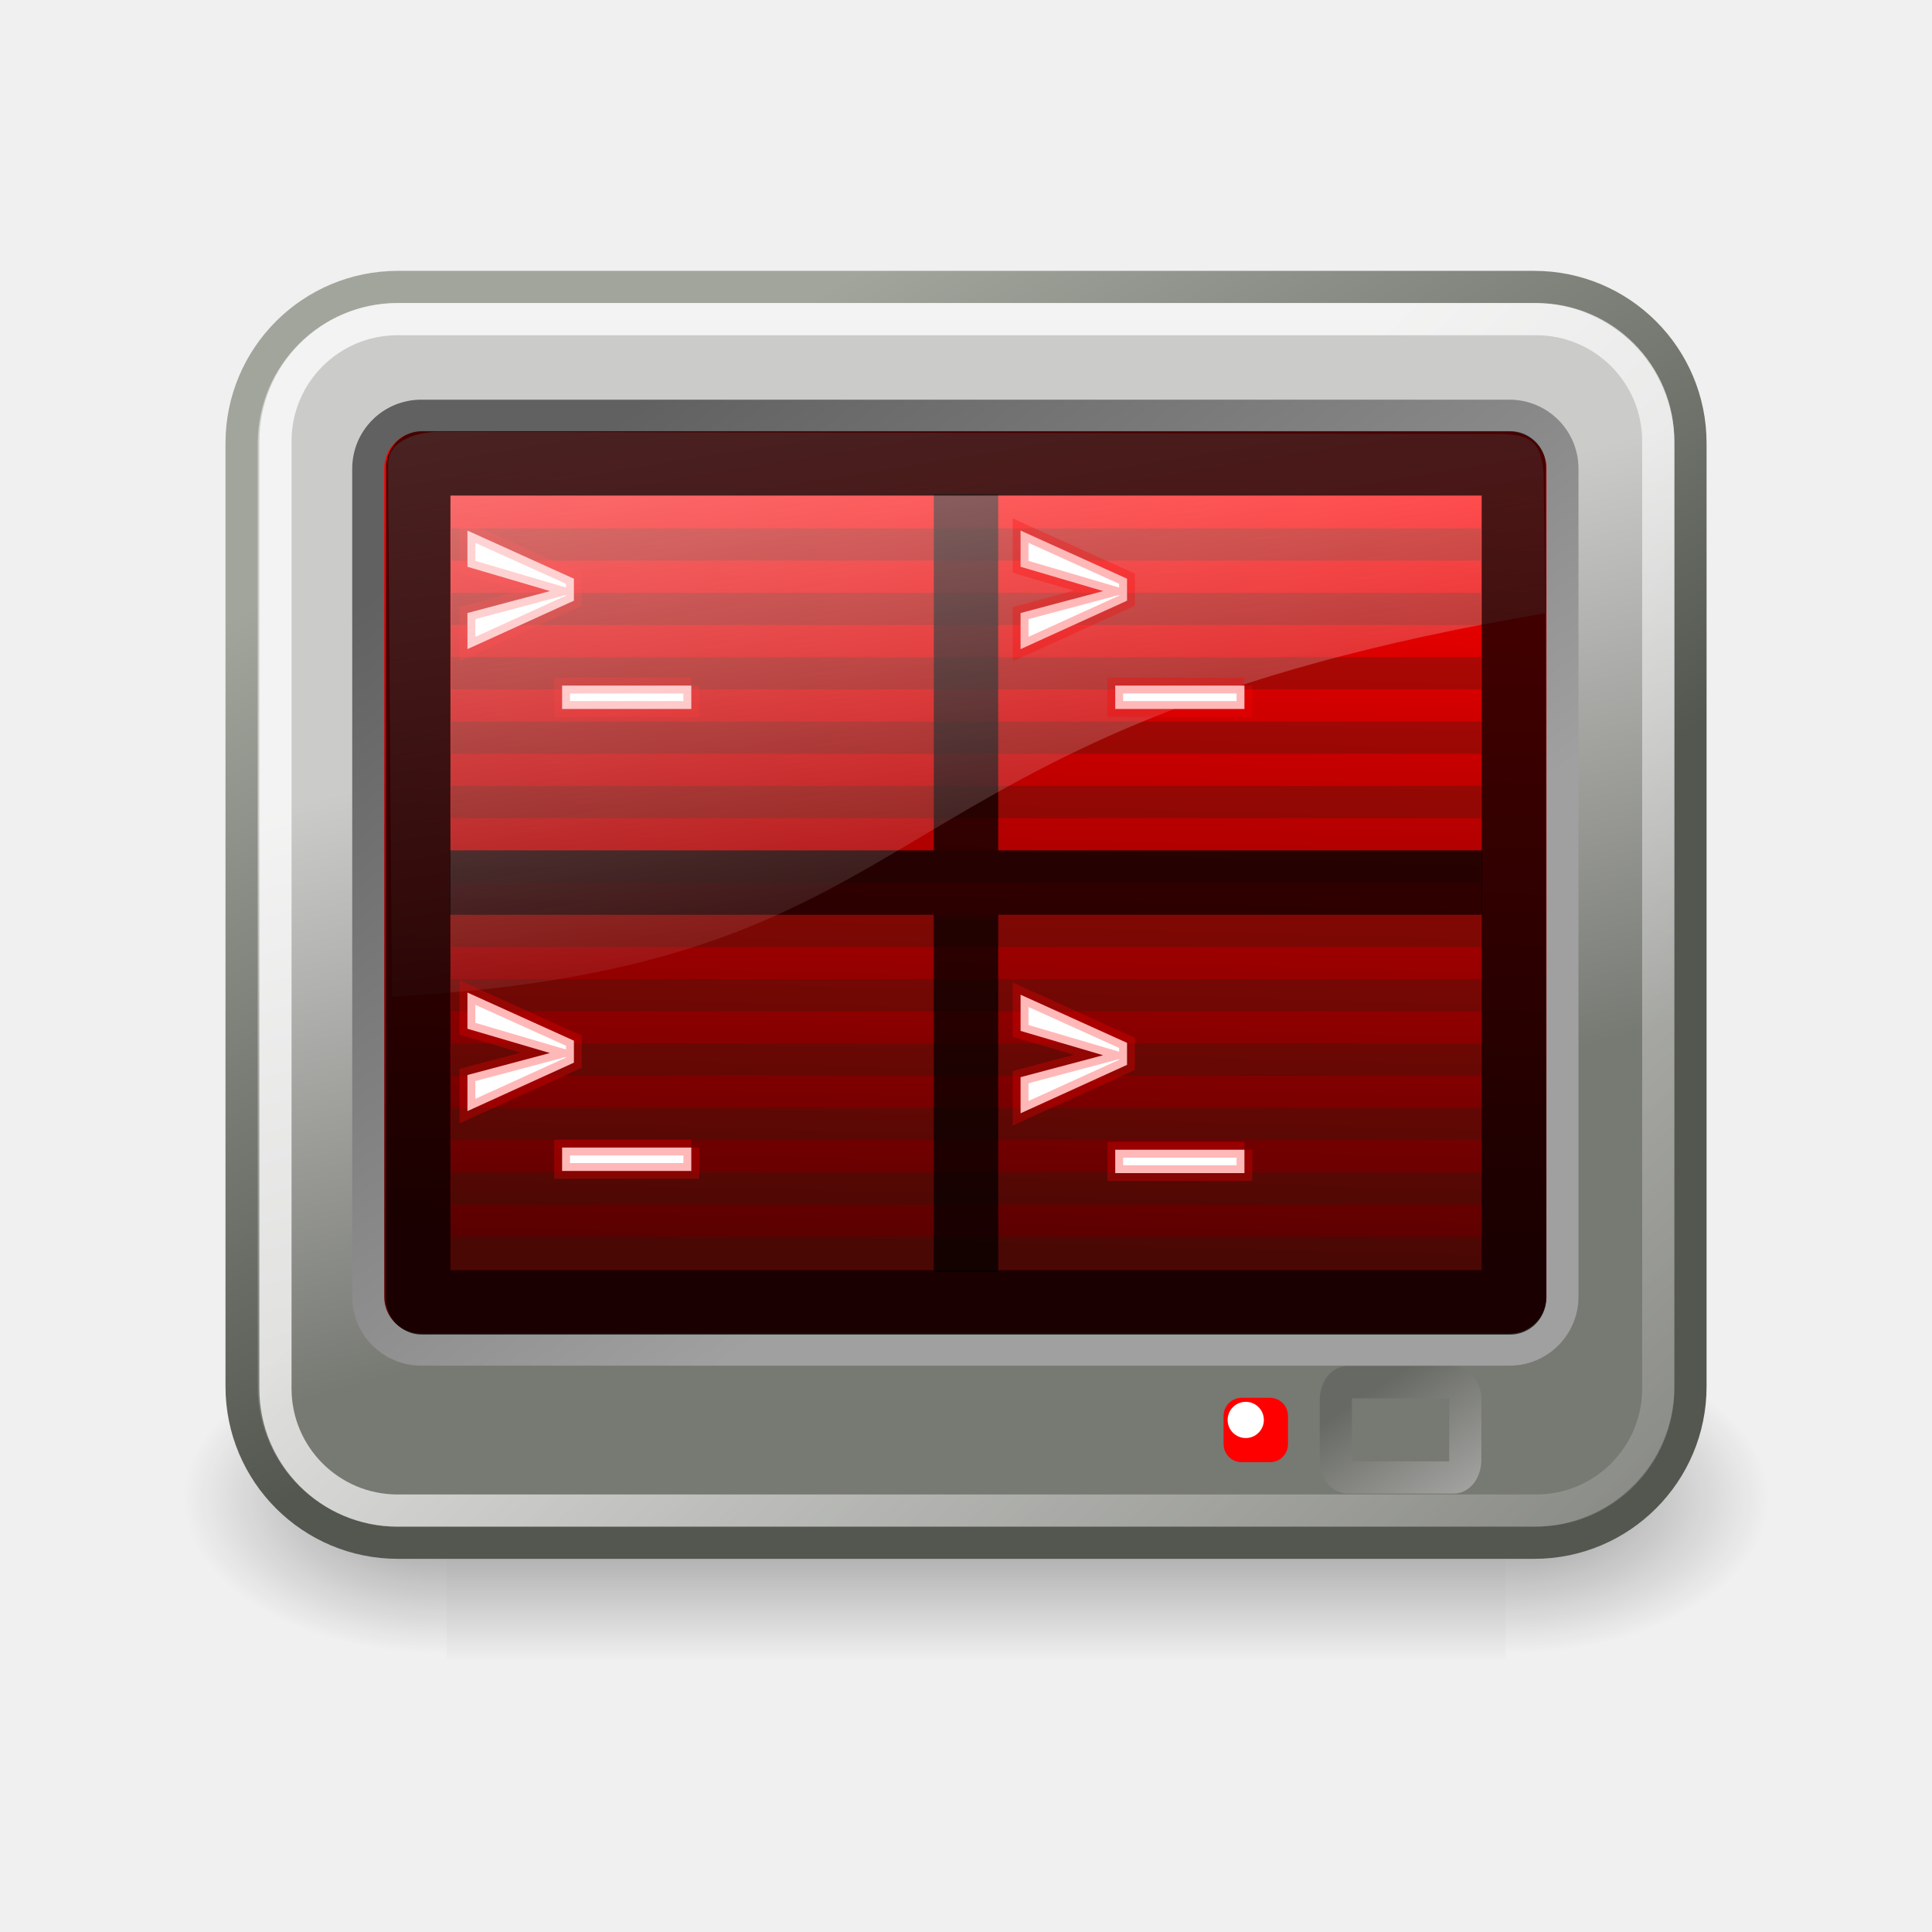
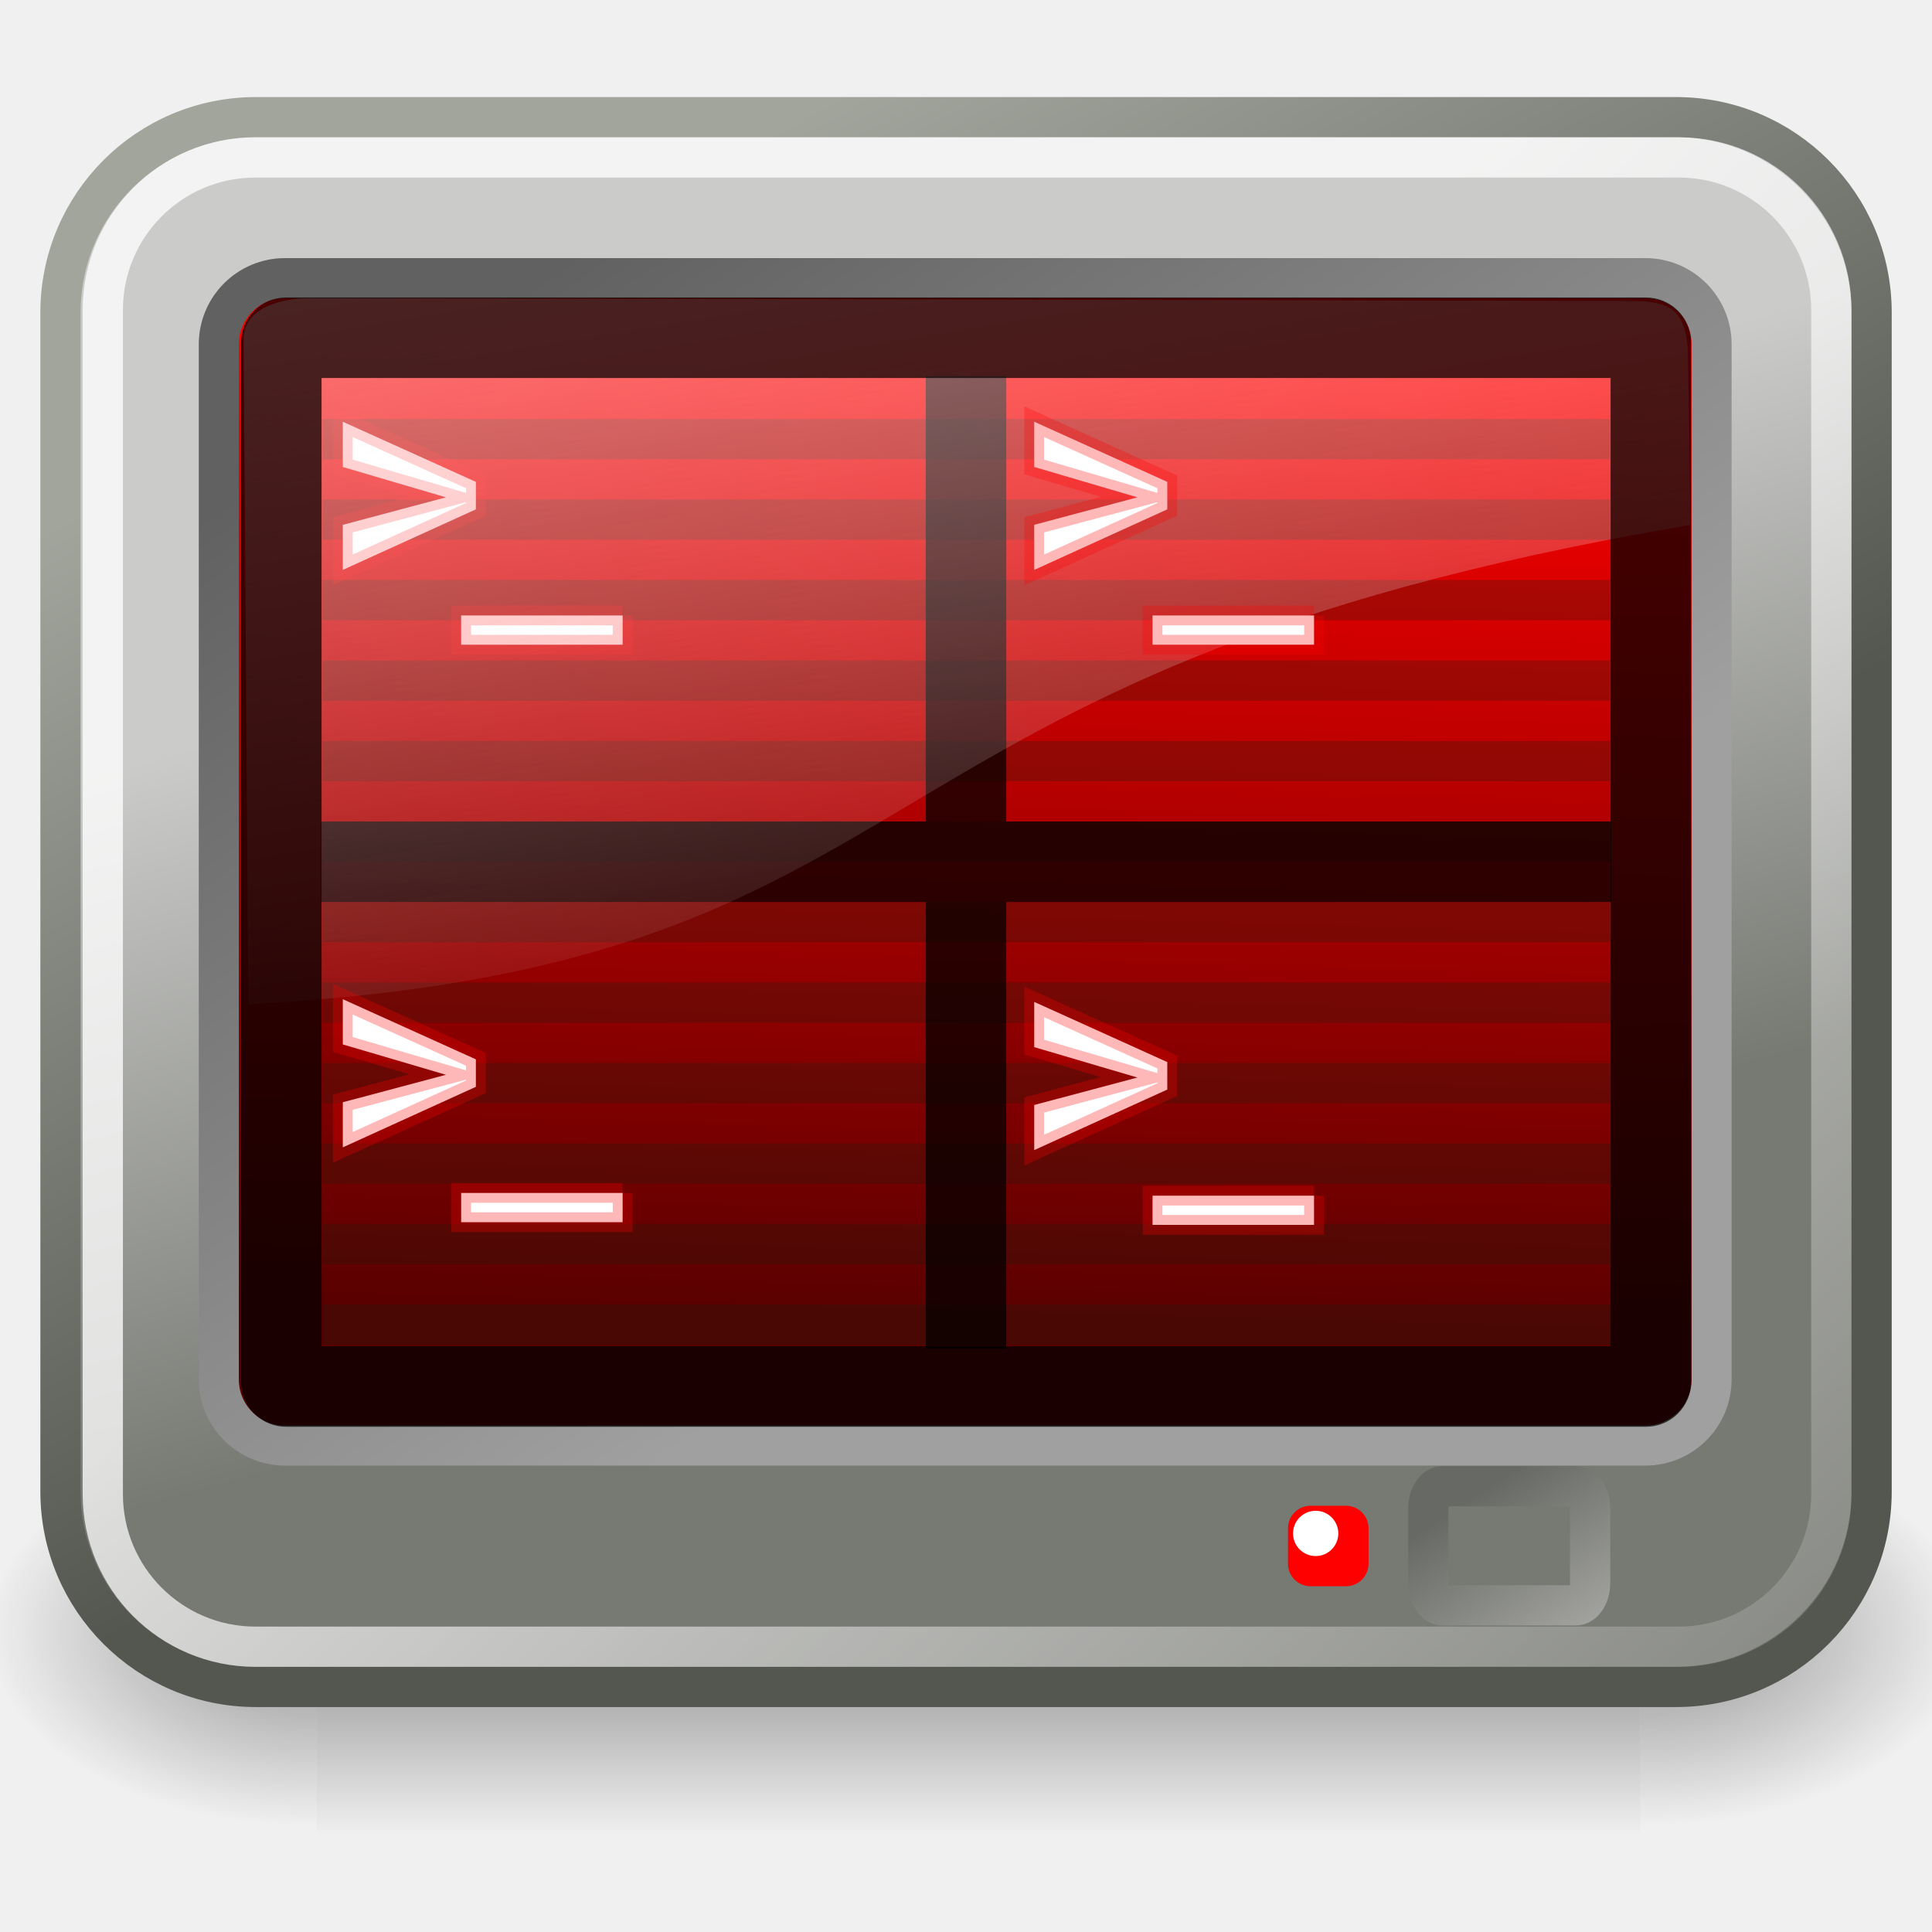
<svg xmlns="http://www.w3.org/2000/svg" xmlns:ns1="https://boxy-svg.com" xmlns:xlink="http://www.w3.org/1999/xlink" height="100%" style="fill-rule:evenodd;clip-rule:evenodd;stroke-linecap:round;stroke-linejoin:round;" width="100%" version="1.1" viewBox="0 0 150 150">
  <defs>
    <ns1:grid x="0" y="0" width="15" height="15" />
  </defs>
-   <rect width="120" height="120" style="fill: none; stroke-width: 0.2px; stroke: rgb(84, 84, 84); pointer-events: none; visibility: hidden;" x="15" y="15" />
-   <g transform="matrix(2.5, 0, 0, 2.5, 15, 13.5248)" style="fill-rule:nonzero;clip-rule:nonzero;stroke-linecap:butt;stroke-linejoin:miter">
-     <defs id="defs1308">
-       <radialGradient xlink:href="#linearGradient5060" id="radialGradient5031" gradientUnits="userSpaceOnUse" gradientTransform="matrix(-2.774389,0,0,1.969706,112.7623,-872.8854)" cx="605.714" cy="486.648" fx="605.714" fy="486.648" r="117.143" />
-       <linearGradient id="linearGradient5060">
-         <stop style="stop-color:black;stop-opacity:1;" offset="0" id="stop5062" />
-         <stop style="stop-color:black;stop-opacity:0;" offset="1" id="stop5064" />
-       </linearGradient>
-       <radialGradient xlink:href="#linearGradient5060" id="radialGradient5029" gradientUnits="userSpaceOnUse" gradientTransform="matrix(2.774389,0,0,1.969706,-1891.633,-872.8854)" cx="605.714" cy="486.648" fx="605.714" fy="486.648" r="117.143" />
-       <linearGradient id="linearGradient5048">
-         <stop style="stop-color:black;stop-opacity:0;" offset="0" id="stop5050" />
-         <stop id="stop5056" offset="0.5" style="stop-color:black;stop-opacity:1;" />
-         <stop style="stop-color:black;stop-opacity:0;" offset="1" id="stop5052" />
-       </linearGradient>
-       <linearGradient xlink:href="#linearGradient5048" id="linearGradient5027" gradientUnits="userSpaceOnUse" gradientTransform="matrix(2.774389,0,0,1.969706,-1892.179,-872.8854)" x1="302.857" y1="366.648" x2="302.857" y2="609.505" />
-       <linearGradient id="linearGradient6447">
-         <stop style="stop-color:#777973;stop-opacity:1;" offset="0" id="stop6449" />
-         <stop style="stop-color:#777973;stop-opacity:0;" offset="1" id="stop6451" />
-       </linearGradient>
-       <linearGradient id="linearGradient4254">
-         <stop style="stop-color:#616161;stop-opacity:1;" offset="0" id="stop4256" />
-         <stop style="stop-color:#a0a0a0;stop-opacity:1;" offset="1" id="stop4258" />
-       </linearGradient>
-       <linearGradient id="linearGradient5176">
-         <stop id="stop5178" offset="0" style="stop-color:#a2a59c;stop-opacity:1;" />
-         <stop id="stop5180" offset="1" style="stop-color:#535750;stop-opacity:1;" />
-       </linearGradient>
-       <linearGradient id="linearGradient2667">
-         <stop id="stop2669" offset="0" style="stop-color:#ffffff;stop-opacity:1;" />
-         <stop id="stop2671" offset="1" style="stop-color:#fcfcff;stop-opacity:0;" />
-       </linearGradient>
-       <linearGradient gradientUnits="userSpaceOnUse" y2="26.729" x2="17.199" y1="1.654" x1="11.492" gradientTransform="matrix(1.236157,0,0,0.896051,-1.08182,2.830699)" id="linearGradient2673" xlink:href="#linearGradient2667" />
-       <linearGradient id="linearGradient2238">
-         <stop style="stop-color:#ffffff;stop-opacity:1;" offset="0" id="stop2240" />
-         <stop style="stop-color:#ffffff;stop-opacity:0;" offset="1" id="stop2242" />
-       </linearGradient>
-       <linearGradient id="linearGradient2214">
-         <stop style="stop-color:#a9aaa7;stop-opacity:1;" offset="0" id="stop2216" />
-         <stop style="stop-color:#676964;stop-opacity:1;" offset="1" id="stop2218" />
-       </linearGradient>
-       <linearGradient id="linearGradient2206">
-         <stop style="stop-color:#777973;stop-opacity:1;" offset="0" id="stop2208" />
-         <stop style="stop-color:#cbccca;stop-opacity:1;" offset="1" id="stop2210" />
-       </linearGradient>
-       <linearGradient id="linearGradient2198">
-         <stop style="stop-color:#ff0000;stop-opacity:1;" offset="0" id="stop2200" />
-         <stop style="stop-color:#5a0000;stop-opacity:1;" offset="1" id="stop2202" />
-       </linearGradient>
-       <linearGradient xlink:href="#linearGradient2198" id="linearGradient2204" x1="23.119" y1="9.583" x2="22.441" y2="34.226" gradientUnits="userSpaceOnUse" gradientTransform="matrix(0.9500924,0,0,0.9650936,1.183393,0.2767092)" />
-       <linearGradient xlink:href="#linearGradient2206" id="linearGradient2212" x1="29.87" y1="32.286" x2="24.842" y2="14.158" gradientUnits="userSpaceOnUse" gradientTransform="matrix(0.957412,0,0,0.952331,1.022766,0.133307)" />
-       <linearGradient xlink:href="#linearGradient5176" id="linearGradient2220" x1="8.653" y1="9.587" x2="21.305" y2="32.498" gradientUnits="userSpaceOnUse" gradientTransform="matrix(0.957412,0,0,0.952331,1.022766,0.133307)" />
-       <linearGradient xlink:href="#linearGradient2238" id="linearGradient2244" x1="20.339" y1="19.637" x2="48.845" y2="49.731" gradientUnits="userSpaceOnUse" gradientTransform="matrix(0.953506,0,0,0.947873,1.141528,1.205591)" />
-       <linearGradient xlink:href="#linearGradient4254" id="linearGradient4260" x1="11.048" y1="9.146" x2="26.178" y2="30.343" gradientUnits="userSpaceOnUse" gradientTransform="matrix(0.9975908,0,0,0.9893614,4.354704e-2,9.1764254e-2)" />
-       <linearGradient xlink:href="#linearGradient2214" id="linearGradient5719" x1="40.253" y1="42.319" x2="36.452" y2="38" gradientUnits="userSpaceOnUse" gradientTransform="matrix(1,0,0,0.744756,0,9.569132)" />
-       <radialGradient xlink:href="#linearGradient6447" id="radialGradient6453" cx="37.496" cy="39.51" fx="37.496" fy="39.51" r="2.51" gradientTransform="matrix(1,0,0,0.73779,0,9.844321)" gradientUnits="userSpaceOnUse" />
-     </defs>
-     <g id="layer1">
-       <g id="g5022" transform="matrix(2.454499e-2,0,0,2.086758e-2,46.14369,39.34109)">
-         <rect y="-150.697" x="-1559.252" height="478.357" width="1339.633" id="rect4173" style="opacity:0.402;color:black;fill:url(#linearGradient5027);fill-opacity:1;fill-rule:nonzero;stroke:none;stroke-width:1;stroke-linecap:round;stroke-linejoin:miter;marker:none;marker-start:none;marker-mid:none;marker-end:none;stroke-miterlimit:4;stroke-dasharray:none;stroke-dashoffset:0;stroke-opacity:1;visibility:visible;display:inline;overflow:visible" />
-         <path id="path5058" d="M -219.619,-150.68 C -219.619,-150.68 -219.619,327.65 -219.619,327.65 C -76.745,328.551 125.781,220.481 125.781,88.454 C 125.781,-43.572 -33.655,-150.68 -219.619,-150.68 z " style="opacity:0.402;color:black;fill:url(#radialGradient5029);fill-opacity:1;fill-rule:nonzero;stroke:none;stroke-width:1;stroke-linecap:round;stroke-linejoin:miter;marker:none;marker-start:none;marker-mid:none;marker-end:none;stroke-miterlimit:4;stroke-dasharray:none;stroke-dashoffset:0;stroke-opacity:1;visibility:visible;display:inline;overflow:visible" />
-         <path style="opacity:0.402;color:black;fill:url(#radialGradient5031);fill-opacity:1;fill-rule:nonzero;stroke:none;stroke-width:1;stroke-linecap:round;stroke-linejoin:miter;marker:none;marker-start:none;marker-mid:none;marker-end:none;stroke-miterlimit:4;stroke-dasharray:none;stroke-dashoffset:0;stroke-opacity:1;visibility:visible;display:inline;overflow:visible" d="M -1559.252,-150.68 C -1559.252,-150.68 -1559.252,327.65 -1559.252,327.65 C -1702.127,328.551 -1904.652,220.481 -1904.652,88.454 C -1904.652,-43.572 -1745.216,-150.68 -1559.252,-150.68 z " id="path5018" />
+   <g transform="matrix(1.25, 0, 0, 1.25, -18.75, -18.75)">
+     <g transform="matrix(2.5, 0, 0, 2.5, 15, 13.5248)" style="fill-rule:nonzero;clip-rule:nonzero;stroke-linecap:butt;stroke-linejoin:miter">
+       <defs id="defs1308">
+         <radialGradient xlink:href="#linearGradient5060" id="radialGradient5031" gradientUnits="userSpaceOnUse" gradientTransform="matrix(-2.774389,0,0,1.969706,112.7623,-872.8854)" cx="605.714" cy="486.648" fx="605.714" fy="486.648" r="117.143" />
+         <linearGradient id="linearGradient5060">
+           <stop style="stop-color:black;stop-opacity:1;" offset="0" id="stop5062" />
+           <stop style="stop-color:black;stop-opacity:0;" offset="1" id="stop5064" />
+         </linearGradient>
+         <radialGradient xlink:href="#linearGradient5060" id="radialGradient5029" gradientUnits="userSpaceOnUse" gradientTransform="matrix(2.774389,0,0,1.969706,-1891.633,-872.8854)" cx="605.714" cy="486.648" fx="605.714" fy="486.648" r="117.143" />
+         <linearGradient id="linearGradient5048">
+           <stop style="stop-color:black;stop-opacity:0;" offset="0" id="stop5050" />
+           <stop id="stop5056" offset="0.5" style="stop-color:black;stop-opacity:1;" />
+           <stop style="stop-color:black;stop-opacity:0;" offset="1" id="stop5052" />
+         </linearGradient>
+         <linearGradient xlink:href="#linearGradient5048" id="linearGradient5027" gradientUnits="userSpaceOnUse" gradientTransform="matrix(2.774389,0,0,1.969706,-1892.179,-872.8854)" x1="302.857" y1="366.648" x2="302.857" y2="609.505" />
+         <linearGradient id="linearGradient6447">
+           <stop style="stop-color:#777973;stop-opacity:1;" offset="0" id="stop6449" />
+           <stop style="stop-color:#777973;stop-opacity:0;" offset="1" id="stop6451" />
+         </linearGradient>
+         <linearGradient id="linearGradient4254">
+           <stop style="stop-color:#616161;stop-opacity:1;" offset="0" id="stop4256" />
+           <stop style="stop-color:#a0a0a0;stop-opacity:1;" offset="1" id="stop4258" />
+         </linearGradient>
+         <linearGradient id="linearGradient5176">
+           <stop id="stop5178" offset="0" style="stop-color:#a2a59c;stop-opacity:1;" />
+           <stop id="stop5180" offset="1" style="stop-color:#535750;stop-opacity:1;" />
+         </linearGradient>
+         <linearGradient id="linearGradient2667">
+           <stop id="stop2669" offset="0" style="stop-color:#ffffff;stop-opacity:1;" />
+           <stop id="stop2671" offset="1" style="stop-color:#fcfcff;stop-opacity:0;" />
+         </linearGradient>
+         <linearGradient gradientUnits="userSpaceOnUse" y2="26.729" x2="17.199" y1="1.654" x1="11.492" gradientTransform="matrix(1.236157,0,0,0.896051,-1.08182,2.830699)" id="linearGradient2673" xlink:href="#linearGradient2667" />
+         <linearGradient id="linearGradient2238">
+           <stop style="stop-color:#ffffff;stop-opacity:1;" offset="0" id="stop2240" />
+           <stop style="stop-color:#ffffff;stop-opacity:0;" offset="1" id="stop2242" />
+         </linearGradient>
+         <linearGradient id="linearGradient2214">
+           <stop style="stop-color:#a9aaa7;stop-opacity:1;" offset="0" id="stop2216" />
+           <stop style="stop-color:#676964;stop-opacity:1;" offset="1" id="stop2218" />
+         </linearGradient>
+         <linearGradient id="linearGradient2206">
+           <stop style="stop-color:#777973;stop-opacity:1;" offset="0" id="stop2208" />
+           <stop style="stop-color:#cbccca;stop-opacity:1;" offset="1" id="stop2210" />
+         </linearGradient>
+         <linearGradient id="linearGradient2198">
+           <stop style="stop-color:#ff0000;stop-opacity:1;" offset="0" id="stop2200" />
+           <stop style="stop-color:#5a0000;stop-opacity:1;" offset="1" id="stop2202" />
+         </linearGradient>
+         <linearGradient xlink:href="#linearGradient2198" id="linearGradient2204" x1="23.119" y1="9.583" x2="22.441" y2="34.226" gradientUnits="userSpaceOnUse" gradientTransform="matrix(0.9500924,0,0,0.9650936,1.183393,0.2767092)" />
+         <linearGradient xlink:href="#linearGradient2206" id="linearGradient2212" x1="29.87" y1="32.286" x2="24.842" y2="14.158" gradientUnits="userSpaceOnUse" gradientTransform="matrix(0.957412,0,0,0.952331,1.022766,0.133307)" />
+         <linearGradient xlink:href="#linearGradient5176" id="linearGradient2220" x1="8.653" y1="9.587" x2="21.305" y2="32.498" gradientUnits="userSpaceOnUse" gradientTransform="matrix(0.957412,0,0,0.952331,1.022766,0.133307)" />
+         <linearGradient xlink:href="#linearGradient2238" id="linearGradient2244" x1="20.339" y1="19.637" x2="48.845" y2="49.731" gradientUnits="userSpaceOnUse" gradientTransform="matrix(0.953506,0,0,0.947873,1.141528,1.205591)" />
+         <linearGradient xlink:href="#linearGradient4254" id="linearGradient4260" x1="11.048" y1="9.146" x2="26.178" y2="30.343" gradientUnits="userSpaceOnUse" gradientTransform="matrix(0.9975908,0,0,0.9893614,4.354704e-2,9.1764254e-2)" />
+         <linearGradient xlink:href="#linearGradient2214" id="linearGradient5719" x1="40.253" y1="42.319" x2="36.452" y2="38" gradientUnits="userSpaceOnUse" gradientTransform="matrix(1,0,0,0.744756,0,9.569132)" />
+         <radialGradient xlink:href="#linearGradient6447" id="radialGradient6453" cx="37.496" cy="39.51" fx="37.496" fy="39.51" r="2.51" gradientTransform="matrix(1,0,0,0.73779,0,9.844321)" gradientUnits="userSpaceOnUse" />
+       </defs>
+       <g id="layer1">
+         <g id="g5022" transform="matrix(2.454499e-2,0,0,2.086758e-2,46.14369,39.34109)">
+           <rect y="-150.697" x="-1559.252" height="478.357" width="1339.633" id="rect4173" style="opacity:0.402;color:black;fill:url(#linearGradient5027);fill-opacity:1;fill-rule:nonzero;stroke:none;stroke-width:1;stroke-linecap:round;stroke-linejoin:miter;marker:none;marker-start:none;marker-mid:none;marker-end:none;stroke-miterlimit:4;stroke-dasharray:none;stroke-dashoffset:0;stroke-opacity:1;visibility:visible;display:inline;overflow:visible" />
+           <path id="path5058" d="M -219.619,-150.68 C -219.619,-150.68 -219.619,327.65 -219.619,327.65 C -76.745,328.551 125.781,220.481 125.781,88.454 C 125.781,-43.572 -33.655,-150.68 -219.619,-150.68 z " style="opacity:0.402;color:black;fill:url(#radialGradient5029);fill-opacity:1;fill-rule:nonzero;stroke:none;stroke-width:1;stroke-linecap:round;stroke-linejoin:miter;marker:none;marker-start:none;marker-mid:none;marker-end:none;stroke-miterlimit:4;stroke-dasharray:none;stroke-dashoffset:0;stroke-opacity:1;visibility:visible;display:inline;overflow:visible" />
+           <path style="opacity:0.402;color:black;fill:url(#radialGradient5031);fill-opacity:1;fill-rule:nonzero;stroke:none;stroke-width:1;stroke-linecap:round;stroke-linejoin:miter;marker:none;marker-start:none;marker-mid:none;marker-end:none;stroke-miterlimit:4;stroke-dasharray:none;stroke-dashoffset:0;stroke-opacity:1;visibility:visible;display:inline;overflow:visible" d="M -1559.252,-150.68 C -1559.252,-150.68 -1559.252,327.65 -1559.252,327.65 C -1702.127,328.551 -1904.652,220.481 -1904.652,88.454 C -1904.652,-43.572 -1745.216,-150.68 -1559.252,-150.68 z " id="path5018" />
+         </g>
+         <rect style="opacity:1;fill:url(#linearGradient2212);fill-opacity:1;fill-rule:evenodd;stroke:url(#linearGradient2220);stroke-width:1;stroke-linecap:round;stroke-linejoin:round;stroke-miterlimit:4;stroke-dasharray:none;stroke-dashoffset:0;stroke-opacity:1" id="rect1316" width="44.996" height="38.999" x="1.503" y="3.502" rx="4.852" ry="4.852" />
+         <rect style="opacity:1;fill:url(#linearGradient2204);fill-opacity:1;fill-rule:evenodd;stroke:url(#linearGradient4260);stroke-width:0.995;stroke-linecap:round;stroke-linejoin:round;stroke-miterlimit:4;stroke-dasharray:none;stroke-dashoffset:0;stroke-opacity:1" id="rect1314" width="37.088" height="29.005" x="5.436" y="7.5" rx="1.645" ry="1.644" />
+         <g id="g2286" style="opacity:0.256">
+           <path id="path1345" d="M 8.015,11.5 L 39.994,11.5" style="fill:none;fill-opacity:0.75;fill-rule:evenodd;stroke:#181f10;stroke-width:1.001;stroke-linecap:butt;stroke-linejoin:miter;stroke-miterlimit:4;stroke-dasharray:none;stroke-opacity:1" />
+           <path style="fill:none;fill-opacity:0.75;fill-rule:evenodd;stroke:#181f10;stroke-width:1.001;stroke-linecap:butt;stroke-linejoin:miter;stroke-miterlimit:4;stroke-dasharray:none;stroke-opacity:1" d="M 8.015,13.5 L 39.994,13.5" id="path2264" />
+           <path id="path2266" d="M 8.015,15.5 L 39.994,15.5" style="fill:none;fill-opacity:0.75;fill-rule:evenodd;stroke:#181f10;stroke-width:1.001;stroke-linecap:butt;stroke-linejoin:miter;stroke-miterlimit:4;stroke-dasharray:none;stroke-opacity:1" />
+           <path style="fill:none;fill-opacity:0.75;fill-rule:evenodd;stroke:#181f10;stroke-width:1.001;stroke-linecap:butt;stroke-linejoin:miter;stroke-miterlimit:4;stroke-dasharray:none;stroke-opacity:1" d="M 8.015,17.5 L 39.994,17.5" id="path2268" />
+           <path id="path2270" d="M 8.015,19.5 L 39.994,19.5" style="fill:none;fill-opacity:0.75;fill-rule:evenodd;stroke:#181f10;stroke-width:1.001;stroke-linecap:butt;stroke-linejoin:miter;stroke-miterlimit:4;stroke-dasharray:none;stroke-opacity:1" />
+           <path style="fill:none;fill-opacity:0.75;fill-rule:evenodd;stroke:#181f10;stroke-width:1.001;stroke-linecap:butt;stroke-linejoin:miter;stroke-miterlimit:4;stroke-dasharray:none;stroke-opacity:1" d="M 8.015,21.5 L 39.994,21.5" id="path2272" />
+           <path id="path2274" d="M 8.015,23.5 L 39.994,23.5" style="fill:none;fill-opacity:0.75;fill-rule:evenodd;stroke:#181f10;stroke-width:1.001;stroke-linecap:butt;stroke-linejoin:miter;stroke-miterlimit:4;stroke-dasharray:none;stroke-opacity:1" />
+           <path style="fill:none;fill-opacity:0.75;fill-rule:evenodd;stroke:#181f10;stroke-width:1.001;stroke-linecap:butt;stroke-linejoin:miter;stroke-miterlimit:4;stroke-dasharray:none;stroke-opacity:1" d="M 8.015,25.5 L 39.994,25.5" id="path2276" />
+           <path id="path2278" d="M 8.015,27.5 L 39.994,27.5" style="fill:none;fill-opacity:0.75;fill-rule:evenodd;stroke:#181f10;stroke-width:1.001;stroke-linecap:butt;stroke-linejoin:miter;stroke-miterlimit:4;stroke-dasharray:none;stroke-opacity:1" />
+           <path style="fill:none;fill-opacity:0.75;fill-rule:evenodd;stroke:#181f10;stroke-width:1.001;stroke-linecap:butt;stroke-linejoin:miter;stroke-miterlimit:4;stroke-dasharray:none;stroke-opacity:1" d="M 8.015,29.5 L 39.994,29.5" id="path2280" />
+           <path id="path2282" d="M 8.015,31.5 L 39.994,31.5" style="fill:none;fill-opacity:0.75;fill-rule:evenodd;stroke:#181f10;stroke-width:1.001;stroke-linecap:butt;stroke-linejoin:miter;stroke-miterlimit:4;stroke-dasharray:none;stroke-opacity:1" />
+           <path style="fill:none;fill-opacity:0.75;fill-rule:evenodd;stroke:#181f10;stroke-width:1.001;stroke-linecap:butt;stroke-linejoin:miter;stroke-miterlimit:4;stroke-dasharray:none;stroke-opacity:1" d="M 8.015,33.5 L 39.994,33.5" id="path2284" />
+         </g>
+         <rect style="opacity:0.764;fill:none;fill-opacity:1;fill-rule:evenodd;stroke:url(#linearGradient2244);stroke-width:1;stroke-linecap:round;stroke-linejoin:round;stroke-miterlimit:4;stroke-dasharray:none;stroke-dashoffset:0;stroke-opacity:1" id="rect2232" width="42.945" height="37.001" x="2.554" y="4.501" rx="3.791" ry="3.791" />
+         <path style="font-size:18.585px;font-style:normal;font-variant:normal;font-weight:bold;font-stretch:normal;text-align:start;line-height:125%;writing-mode:lr-tb;text-anchor:start;fill:#ffffff;fill-opacity:1;stroke:#ff0000;stroke-width:0.368pt;stroke-linecap:butt;stroke-linejoin:miter;stroke-opacity:0.279;font-family:Bitstream Vera Sans Mono" d="M 8.517,12.192 L 8.517,11.068 L 11.823,12.562 L 11.823,13.245 L 8.517,14.749 L 8.517,13.629 L 11.08,12.946 L 8.517,12.192 z M 15.469,15.881 L 15.469,16.608 L 11.457,16.608 L 11.457,15.881 L 15.469,15.881" id="text1340" />
+         <path style="opacity:0.724;fill:#000000;fill-opacity:1;stroke:none;stroke-width:2;stroke-linecap:round;stroke-linejoin:miter;stroke-miterlimit:4;stroke-dasharray:none;stroke-opacity:0.279" d="M 23 9.938 L 23 21 L 7.969 21 L 7.969 23 L 23 23 L 23 34.094 L 25 34.094 L 25 23 L 40.031 23 L 40.031 21 L 25 21 L 25 9.938 L 23 9.938 z " id="rect3228" />
+         <path style="opacity:0.531;fill:url(#linearGradient2673);fill-opacity:1;fill-rule:evenodd;stroke:none;stroke-width:0.25pt;stroke-linecap:butt;stroke-linejoin:miter;stroke-opacity:1" d="M 7.625,8 C 7.102,8 6.052,8.19 6.052,9.026 L 6.17,25.543 C 23.842,24.579 20.294,17.286 42,13.633 L 41.937,9.291 C 41.859,8.166 41.398,8.059 40.327,8.066 L 7.625,8 z " id="path2443" />
+         <rect style="opacity:0.714;fill:none;fill-opacity:1;fill-rule:evenodd;stroke:#000000;stroke-width:2;stroke-linecap:round;stroke-linejoin:round;stroke-miterlimit:4;stroke-dasharray:none;stroke-dashoffset:0;stroke-opacity:1" id="rect1340" width="34.026" height="26.057" x="6.989" y="8.981" rx="0.118" ry="0.118" />
+         <rect style="opacity:1;fill:url(#radialGradient6453);fill-opacity:1;fill-rule:evenodd;stroke:url(#linearGradient5719);stroke-width:1;stroke-linecap:round;stroke-linejoin:miter;stroke-miterlimit:4;stroke-dasharray:none;stroke-dashoffset:0;stroke-opacity:1" id="rect5025" width="4.02" height="2.959" x="35.486" y="37.515" rx="0.358" ry="0.56" />
+         <rect style="opacity:1;fill:#ff0000;fill-opacity:1;fill-rule:evenodd;stroke:none;stroke-width:2;stroke-linecap:round;stroke-linejoin:miter;stroke-miterlimit:4;stroke-dasharray:none;stroke-dashoffset:0;stroke-opacity:1" id="rect6458" width="2" height="2" x="32" y="38" rx="0.56" ry="0.56" />
+         <path style="opacity:1;color:#000000;fill:#ffffff;fill-opacity:1;fill-rule:nonzero;stroke:none;stroke-width:1;stroke-linecap:butt;stroke-linejoin:round;marker:none;marker-start:none;marker-mid:none;marker-end:none;stroke-miterlimit:4;stroke-dasharray:none;stroke-dashoffset:0;stroke-opacity:1;visibility:visible;display:inline;overflow:visible" id="path2300" d="M 28.875 38.75 A 0.562 0.562 0 1 1  27.75,38.75 A 0.562 0.562 0 1 1  28.875 38.75 z" transform="translate(4.375,-6.250000e-2)" />
+         <path style="font-size:18.585px;font-style:normal;font-variant:normal;font-weight:bold;font-stretch:normal;text-align:start;line-height:125%;writing-mode:lr-tb;text-anchor:start;fill:#ffffff;fill-opacity:1;stroke:#ff0000;stroke-width:0.368pt;stroke-linecap:butt;stroke-linejoin:miter;stroke-opacity:0.279;font-family:Bitstream Vera Sans Mono" d="M 25.695,12.192 L 25.695,11.068 L 29.001,12.562 L 29.001,13.245 L 25.695,14.749 L 25.695,13.629 L 28.258,12.946 L 25.695,12.192 z M 32.647,15.881 L 32.647,16.608 L 28.635,16.608 L 28.635,15.881 L 32.647,15.881" id="path3221" />
+         <path style="font-size:18.585px;font-style:normal;font-variant:normal;font-weight:bold;font-stretch:normal;text-align:start;line-height:125%;writing-mode:lr-tb;text-anchor:start;fill:#ffffff;fill-opacity:1;stroke:#ff0000;stroke-width:0.368pt;stroke-linecap:butt;stroke-linejoin:miter;stroke-opacity:0.279;font-family:Bitstream Vera Sans Mono" d="M 8.517,26.539 L 8.517,25.415 L 11.823,26.909 L 11.823,27.592 L 8.517,29.096 L 8.517,27.975 L 11.08,27.293 L 8.517,26.539 z M 15.469,30.228 L 15.469,30.955 L 11.457,30.955 L 11.457,30.228 L 15.469,30.228" id="path3223" />
+         <path style="font-size:18.585px;font-style:normal;font-variant:normal;font-weight:bold;font-stretch:normal;text-align:start;line-height:125%;writing-mode:lr-tb;text-anchor:start;fill:#ffffff;fill-opacity:1;stroke:#ff0000;stroke-width:0.368pt;stroke-linecap:butt;stroke-linejoin:miter;stroke-opacity:0.279;font-family:Bitstream Vera Sans Mono" d="M 25.695,26.606 L 25.695,25.482 L 29.001,26.977 L 29.001,27.66 L 25.695,29.164 L 25.695,28.043 L 28.258,27.361 L 25.695,26.606 z M 32.647,30.296 L 32.647,31.022 L 28.635,31.022 L 28.635,30.296 L 32.647,30.296" id="path3226" />
      </g>
-       <rect style="opacity:1;fill:url(#linearGradient2212);fill-opacity:1;fill-rule:evenodd;stroke:url(#linearGradient2220);stroke-width:1;stroke-linecap:round;stroke-linejoin:round;stroke-miterlimit:4;stroke-dasharray:none;stroke-dashoffset:0;stroke-opacity:1" id="rect1316" width="44.996" height="38.999" x="1.503" y="3.502" rx="4.852" ry="4.852" />
-       <rect style="opacity:1;fill:url(#linearGradient2204);fill-opacity:1;fill-rule:evenodd;stroke:url(#linearGradient4260);stroke-width:0.995;stroke-linecap:round;stroke-linejoin:round;stroke-miterlimit:4;stroke-dasharray:none;stroke-dashoffset:0;stroke-opacity:1" id="rect1314" width="37.088" height="29.005" x="5.436" y="7.5" rx="1.645" ry="1.644" />
-       <g id="g2286" style="opacity:0.256">
-         <path id="path1345" d="M 8.015,11.5 L 39.994,11.5" style="fill:none;fill-opacity:0.75;fill-rule:evenodd;stroke:#181f10;stroke-width:1.001;stroke-linecap:butt;stroke-linejoin:miter;stroke-miterlimit:4;stroke-dasharray:none;stroke-opacity:1" />
-         <path style="fill:none;fill-opacity:0.75;fill-rule:evenodd;stroke:#181f10;stroke-width:1.001;stroke-linecap:butt;stroke-linejoin:miter;stroke-miterlimit:4;stroke-dasharray:none;stroke-opacity:1" d="M 8.015,13.5 L 39.994,13.5" id="path2264" />
-         <path id="path2266" d="M 8.015,15.5 L 39.994,15.5" style="fill:none;fill-opacity:0.75;fill-rule:evenodd;stroke:#181f10;stroke-width:1.001;stroke-linecap:butt;stroke-linejoin:miter;stroke-miterlimit:4;stroke-dasharray:none;stroke-opacity:1" />
-         <path style="fill:none;fill-opacity:0.75;fill-rule:evenodd;stroke:#181f10;stroke-width:1.001;stroke-linecap:butt;stroke-linejoin:miter;stroke-miterlimit:4;stroke-dasharray:none;stroke-opacity:1" d="M 8.015,17.5 L 39.994,17.5" id="path2268" />
-         <path id="path2270" d="M 8.015,19.5 L 39.994,19.5" style="fill:none;fill-opacity:0.75;fill-rule:evenodd;stroke:#181f10;stroke-width:1.001;stroke-linecap:butt;stroke-linejoin:miter;stroke-miterlimit:4;stroke-dasharray:none;stroke-opacity:1" />
-         <path style="fill:none;fill-opacity:0.75;fill-rule:evenodd;stroke:#181f10;stroke-width:1.001;stroke-linecap:butt;stroke-linejoin:miter;stroke-miterlimit:4;stroke-dasharray:none;stroke-opacity:1" d="M 8.015,21.5 L 39.994,21.5" id="path2272" />
-         <path id="path2274" d="M 8.015,23.5 L 39.994,23.5" style="fill:none;fill-opacity:0.75;fill-rule:evenodd;stroke:#181f10;stroke-width:1.001;stroke-linecap:butt;stroke-linejoin:miter;stroke-miterlimit:4;stroke-dasharray:none;stroke-opacity:1" />
-         <path style="fill:none;fill-opacity:0.75;fill-rule:evenodd;stroke:#181f10;stroke-width:1.001;stroke-linecap:butt;stroke-linejoin:miter;stroke-miterlimit:4;stroke-dasharray:none;stroke-opacity:1" d="M 8.015,25.5 L 39.994,25.5" id="path2276" />
-         <path id="path2278" d="M 8.015,27.5 L 39.994,27.5" style="fill:none;fill-opacity:0.75;fill-rule:evenodd;stroke:#181f10;stroke-width:1.001;stroke-linecap:butt;stroke-linejoin:miter;stroke-miterlimit:4;stroke-dasharray:none;stroke-opacity:1" />
-         <path style="fill:none;fill-opacity:0.75;fill-rule:evenodd;stroke:#181f10;stroke-width:1.001;stroke-linecap:butt;stroke-linejoin:miter;stroke-miterlimit:4;stroke-dasharray:none;stroke-opacity:1" d="M 8.015,29.5 L 39.994,29.5" id="path2280" />
-         <path id="path2282" d="M 8.015,31.5 L 39.994,31.5" style="fill:none;fill-opacity:0.75;fill-rule:evenodd;stroke:#181f10;stroke-width:1.001;stroke-linecap:butt;stroke-linejoin:miter;stroke-miterlimit:4;stroke-dasharray:none;stroke-opacity:1" />
-         <path style="fill:none;fill-opacity:0.75;fill-rule:evenodd;stroke:#181f10;stroke-width:1.001;stroke-linecap:butt;stroke-linejoin:miter;stroke-miterlimit:4;stroke-dasharray:none;stroke-opacity:1" d="M 8.015,33.5 L 39.994,33.5" id="path2284" />
-       </g>
-       <rect style="opacity:0.764;fill:none;fill-opacity:1;fill-rule:evenodd;stroke:url(#linearGradient2244);stroke-width:1;stroke-linecap:round;stroke-linejoin:round;stroke-miterlimit:4;stroke-dasharray:none;stroke-dashoffset:0;stroke-opacity:1" id="rect2232" width="42.945" height="37.001" x="2.554" y="4.501" rx="3.791" ry="3.791" />
-       <path style="font-size:18.585px;font-style:normal;font-variant:normal;font-weight:bold;font-stretch:normal;text-align:start;line-height:125%;writing-mode:lr-tb;text-anchor:start;fill:#ffffff;fill-opacity:1;stroke:#ff0000;stroke-width:0.368pt;stroke-linecap:butt;stroke-linejoin:miter;stroke-opacity:0.279;font-family:Bitstream Vera Sans Mono" d="M 8.517,12.192 L 8.517,11.068 L 11.823,12.562 L 11.823,13.245 L 8.517,14.749 L 8.517,13.629 L 11.08,12.946 L 8.517,12.192 z M 15.469,15.881 L 15.469,16.608 L 11.457,16.608 L 11.457,15.881 L 15.469,15.881" id="text1340" />
-       <path style="opacity:0.724;fill:#000000;fill-opacity:1;stroke:none;stroke-width:2;stroke-linecap:round;stroke-linejoin:miter;stroke-miterlimit:4;stroke-dasharray:none;stroke-opacity:0.279" d="M 23 9.938 L 23 21 L 7.969 21 L 7.969 23 L 23 23 L 23 34.094 L 25 34.094 L 25 23 L 40.031 23 L 40.031 21 L 25 21 L 25 9.938 L 23 9.938 z " id="rect3228" />
-       <path style="opacity:0.531;fill:url(#linearGradient2673);fill-opacity:1;fill-rule:evenodd;stroke:none;stroke-width:0.25pt;stroke-linecap:butt;stroke-linejoin:miter;stroke-opacity:1" d="M 7.625,8 C 7.102,8 6.052,8.19 6.052,9.026 L 6.17,25.543 C 23.842,24.579 20.294,17.286 42,13.633 L 41.937,9.291 C 41.859,8.166 41.398,8.059 40.327,8.066 L 7.625,8 z " id="path2443" />
-       <rect style="opacity:0.714;fill:none;fill-opacity:1;fill-rule:evenodd;stroke:#000000;stroke-width:2;stroke-linecap:round;stroke-linejoin:round;stroke-miterlimit:4;stroke-dasharray:none;stroke-dashoffset:0;stroke-opacity:1" id="rect1340" width="34.026" height="26.057" x="6.989" y="8.981" rx="0.118" ry="0.118" />
-       <rect style="opacity:1;fill:url(#radialGradient6453);fill-opacity:1;fill-rule:evenodd;stroke:url(#linearGradient5719);stroke-width:1;stroke-linecap:round;stroke-linejoin:miter;stroke-miterlimit:4;stroke-dasharray:none;stroke-dashoffset:0;stroke-opacity:1" id="rect5025" width="4.02" height="2.959" x="35.486" y="37.515" rx="0.358" ry="0.56" />
-       <rect style="opacity:1;fill:#ff0000;fill-opacity:1;fill-rule:evenodd;stroke:none;stroke-width:2;stroke-linecap:round;stroke-linejoin:miter;stroke-miterlimit:4;stroke-dasharray:none;stroke-dashoffset:0;stroke-opacity:1" id="rect6458" width="2" height="2" x="32" y="38" rx="0.56" ry="0.56" />
-       <path style="opacity:1;color:#000000;fill:#ffffff;fill-opacity:1;fill-rule:nonzero;stroke:none;stroke-width:1;stroke-linecap:butt;stroke-linejoin:round;marker:none;marker-start:none;marker-mid:none;marker-end:none;stroke-miterlimit:4;stroke-dasharray:none;stroke-dashoffset:0;stroke-opacity:1;visibility:visible;display:inline;overflow:visible" id="path2300" d="M 28.875 38.75 A 0.562 0.562 0 1 1  27.75,38.75 A 0.562 0.562 0 1 1  28.875 38.75 z" transform="translate(4.375,-6.250000e-2)" />
-       <path style="font-size:18.585px;font-style:normal;font-variant:normal;font-weight:bold;font-stretch:normal;text-align:start;line-height:125%;writing-mode:lr-tb;text-anchor:start;fill:#ffffff;fill-opacity:1;stroke:#ff0000;stroke-width:0.368pt;stroke-linecap:butt;stroke-linejoin:miter;stroke-opacity:0.279;font-family:Bitstream Vera Sans Mono" d="M 25.695,12.192 L 25.695,11.068 L 29.001,12.562 L 29.001,13.245 L 25.695,14.749 L 25.695,13.629 L 28.258,12.946 L 25.695,12.192 z M 32.647,15.881 L 32.647,16.608 L 28.635,16.608 L 28.635,15.881 L 32.647,15.881" id="path3221" />
-       <path style="font-size:18.585px;font-style:normal;font-variant:normal;font-weight:bold;font-stretch:normal;text-align:start;line-height:125%;writing-mode:lr-tb;text-anchor:start;fill:#ffffff;fill-opacity:1;stroke:#ff0000;stroke-width:0.368pt;stroke-linecap:butt;stroke-linejoin:miter;stroke-opacity:0.279;font-family:Bitstream Vera Sans Mono" d="M 8.517,26.539 L 8.517,25.415 L 11.823,26.909 L 11.823,27.592 L 8.517,29.096 L 8.517,27.975 L 11.08,27.293 L 8.517,26.539 z M 15.469,30.228 L 15.469,30.955 L 11.457,30.955 L 11.457,30.228 L 15.469,30.228" id="path3223" />
-       <path style="font-size:18.585px;font-style:normal;font-variant:normal;font-weight:bold;font-stretch:normal;text-align:start;line-height:125%;writing-mode:lr-tb;text-anchor:start;fill:#ffffff;fill-opacity:1;stroke:#ff0000;stroke-width:0.368pt;stroke-linecap:butt;stroke-linejoin:miter;stroke-opacity:0.279;font-family:Bitstream Vera Sans Mono" d="M 25.695,26.606 L 25.695,25.482 L 29.001,26.977 L 29.001,27.66 L 25.695,29.164 L 25.695,28.043 L 28.258,27.361 L 25.695,26.606 z M 32.647,30.296 L 32.647,31.022 L 28.635,31.022 L 28.635,30.296 L 32.647,30.296" id="path3226" />
    </g>
  </g>
</svg>
